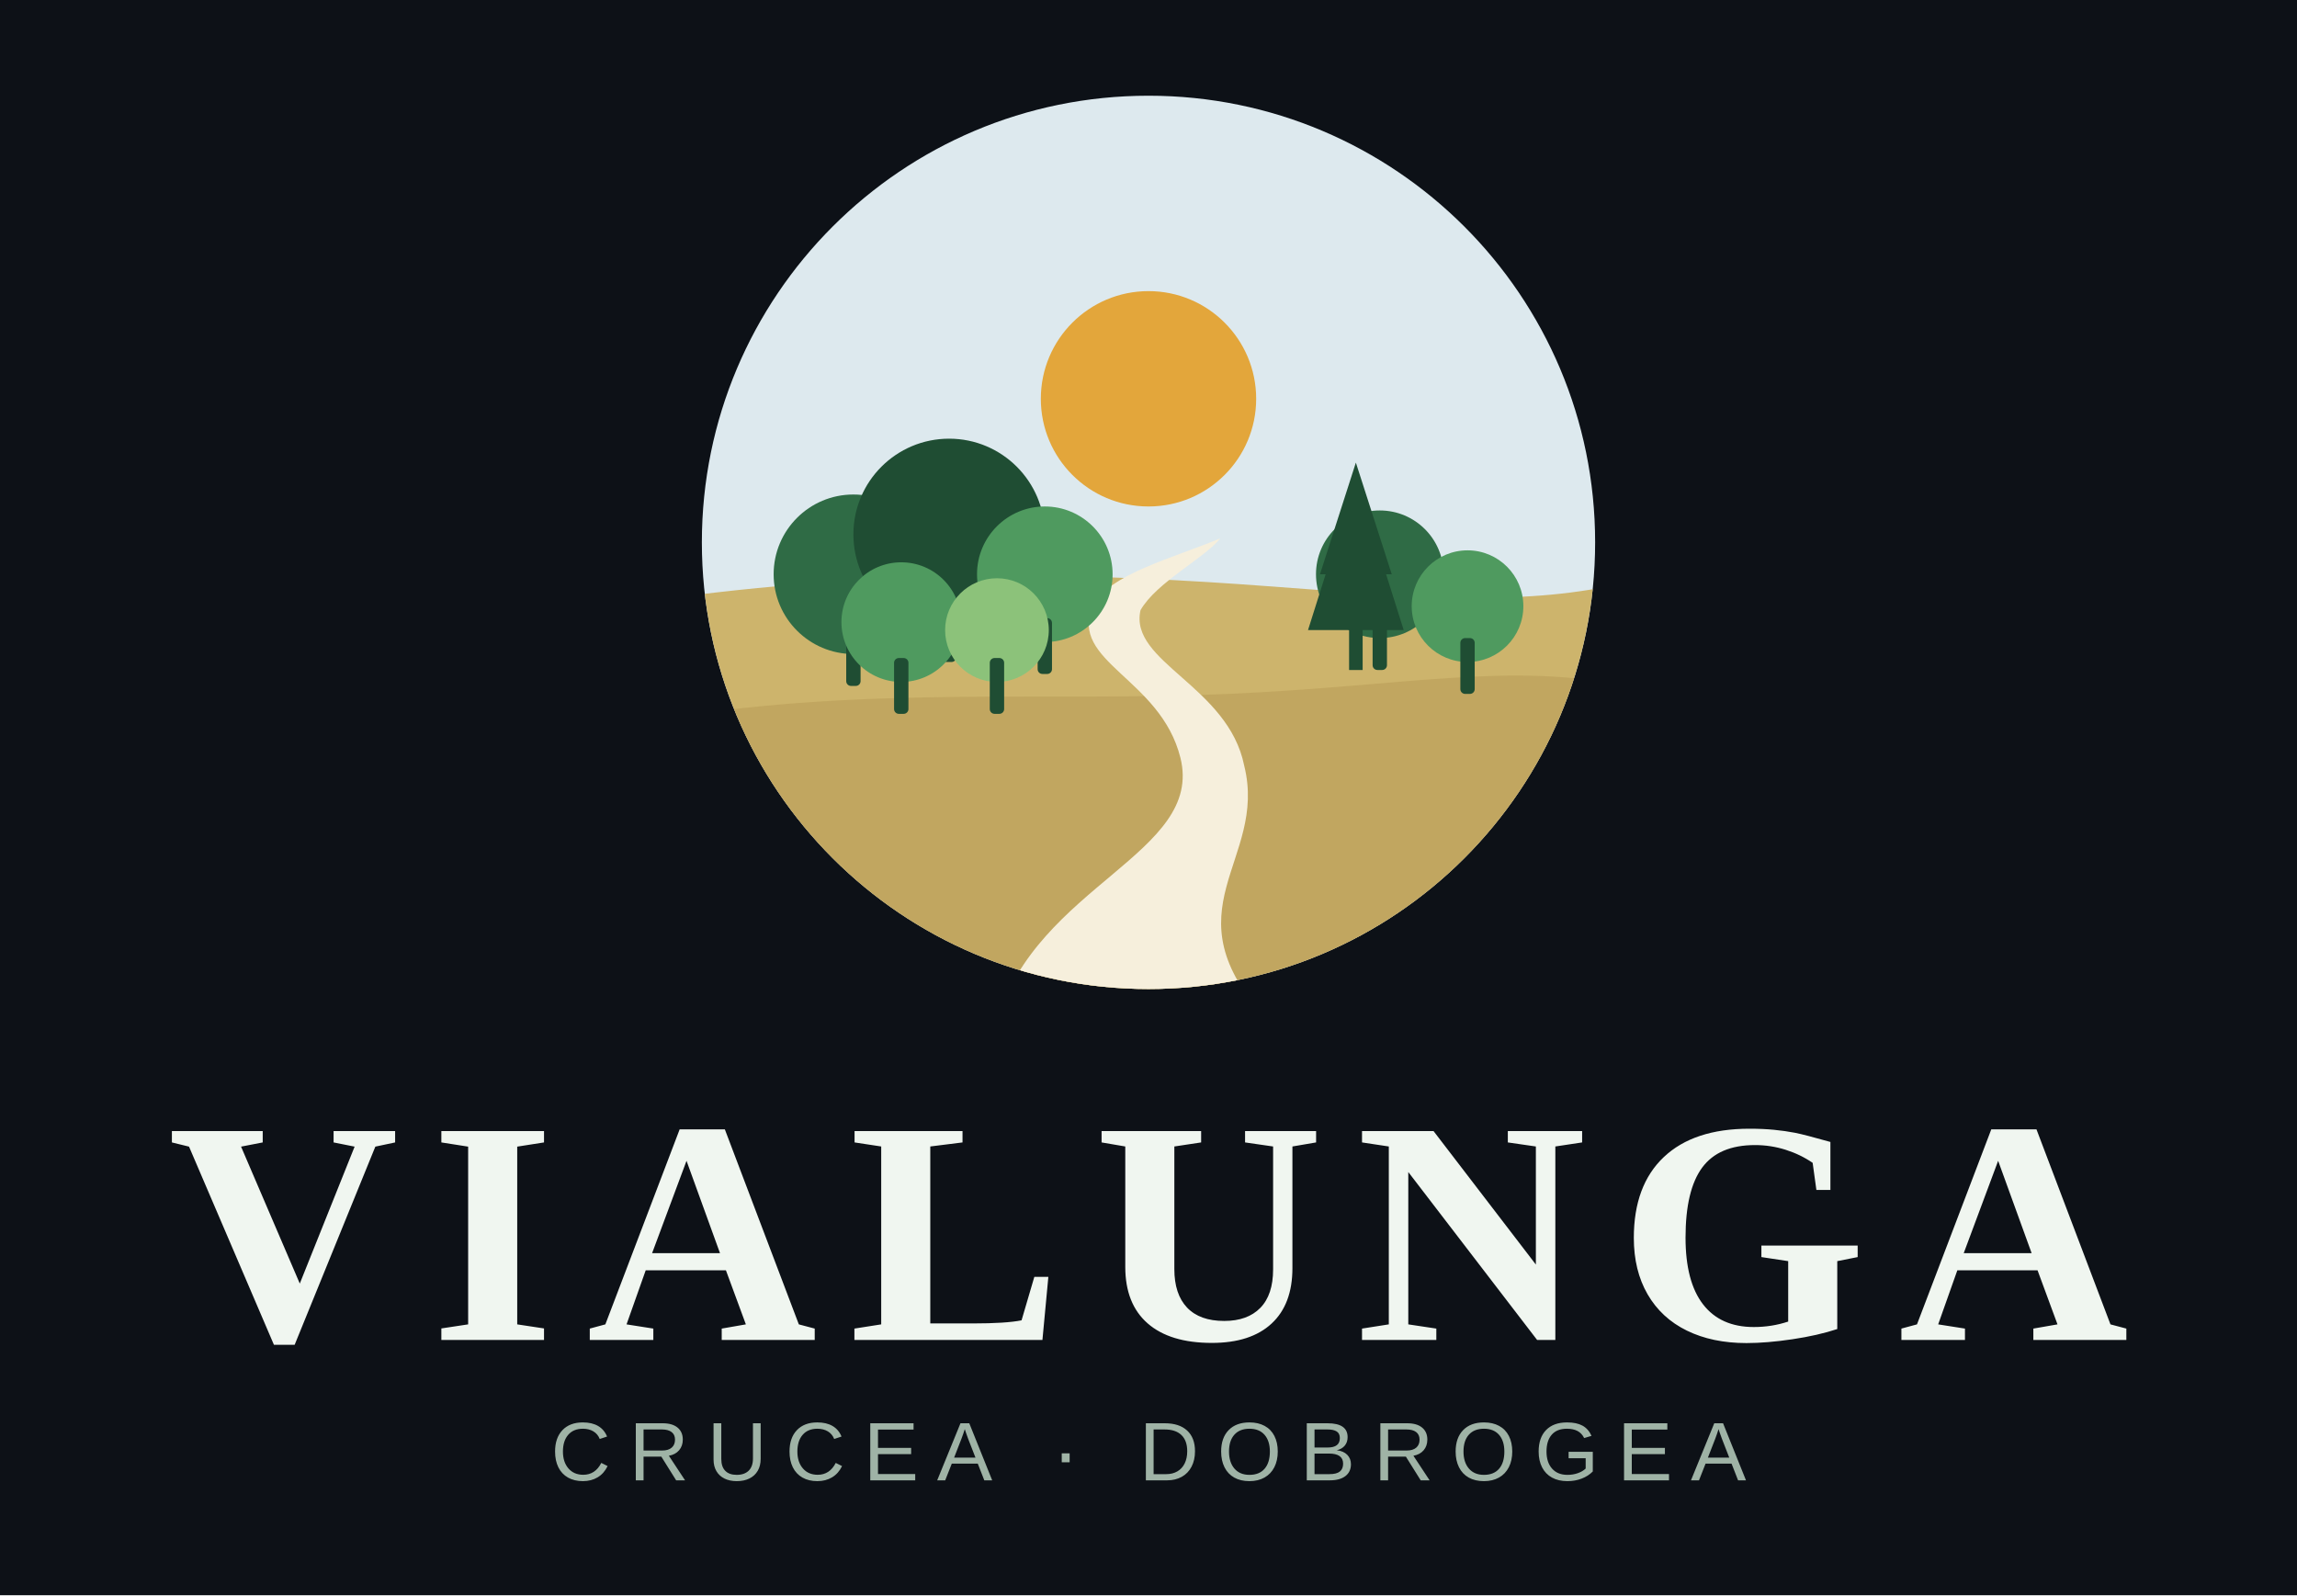
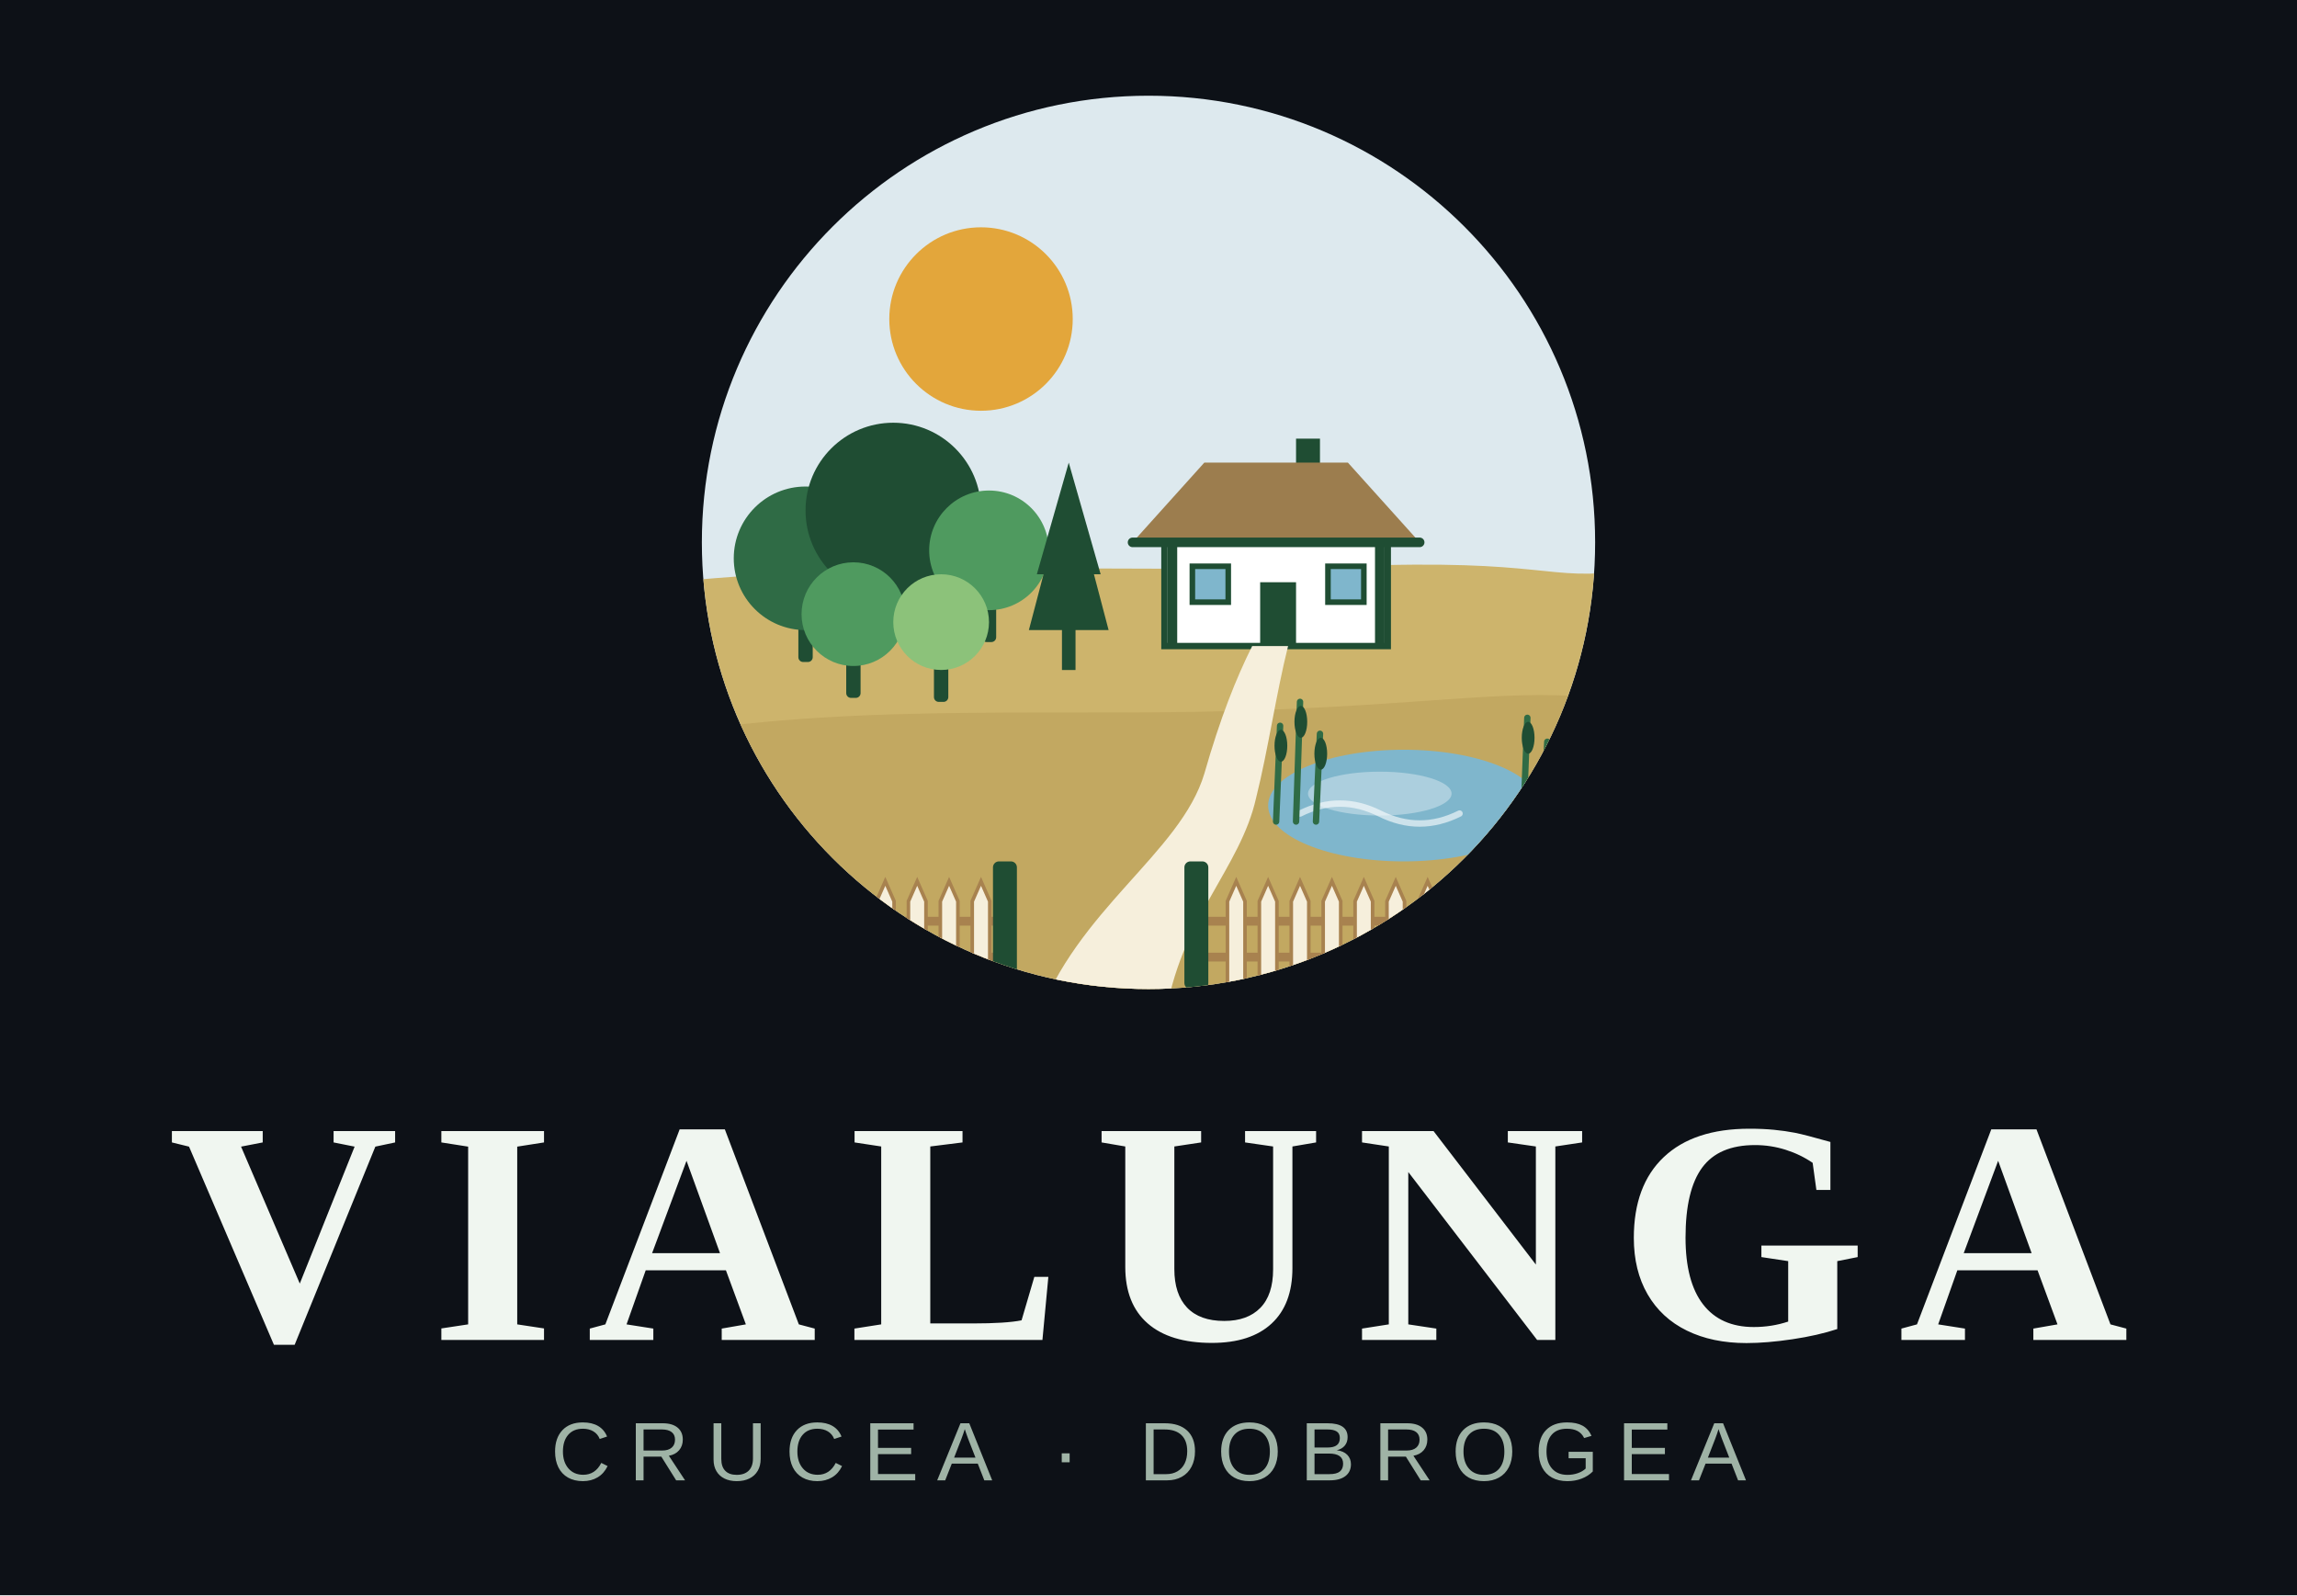
<svg xmlns="http://www.w3.org/2000/svg" viewBox="0 0 720 500" width="720" height="500">
  <rect width="720" height="500" fill="#0d1117" />
  <g transform="translate(210.0 20) scale(1.25)">
    <defs>
      <clipPath id="disc">
        <circle cx="120" cy="120" r="112" />
      </clipPath>
    </defs>
    <circle cx="120" cy="120" r="112" fill="#dde9ee" />
    <g clip-path="url(#disc)">
-       <circle cx="120" cy="84" r="27" fill="#e3a63b" />
-       <path d="M0 134 C 60 126, 110 128, 150 131 S 215 136, 240 130 L240 240 L0 240 Z" fill="#cdb46c" />
-       <path d="M0 164 C 50 156, 95 160, 140 158 S 210 150, 240 156 L240 240 L0 240 Z" fill="#b89b55" opacity=".55" />
-       <path d="M 82 240 C 92 206, 134 198, 128 174 C 123 154, 100 150, 106 136 C 110 128, 126 124, 138 119 C 134 124, 122 130, 118 137 C 115 150, 140 156, 144 176 C 150 200, 124 212, 150 240 Z" fill="#f6efdc" />
-       <circle cx="46" cy="128" r="20" fill="#2f6b45" />
-       <rect x="44.2" y="142" width="3.6" height="14" rx="1.2" fill="#1f4d33" />
-       <circle cx="70" cy="118" r="24" fill="#1f4d33" />
-       <rect x="68.2" y="136" width="3.6" height="14" rx="1.2" fill="#1f4d33" />
-       <circle cx="94" cy="128" r="17" fill="#4f9a5f" />
-       <rect x="92.2" y="139" width="3.6" height="14" rx="1.2" fill="#1f4d33" />
-       <circle cx="58" cy="140" r="15" fill="#4f9a5f" />
-       <rect x="56.2" y="149" width="3.6" height="14" rx="1.2" fill="#1f4d33" />
-       <circle cx="82" cy="142" r="13" fill="#8cc27a" />
-       <rect x="80.2" y="149" width="3.6" height="14" rx="1.2" fill="#1f4d33" />
-       <circle cx="178" cy="128" r="16" fill="#2f6b45" />
-       <rect x="176.2" y="138" width="3.6" height="14" rx="1.2" fill="#1f4d33" />
-       <circle cx="200" cy="136" r="14" fill="#4f9a5f" />
-       <rect x="198.2" y="144" width="3.6" height="14" rx="1.2" fill="#1f4d33" />
-       <path d="M160 142 L172 104 L184 142 Z M163 128 L172 100 L181 128 Z" fill="#1f4d33" />
-       <rect x="170.3" y="140" width="3.4" height="12" fill="#1f4d33" />
+       <circle cx="78" cy="64" r="23" fill="#e3a63b" />
+       <path d="M0 130 C 60 124, 120 128, 170 126 S 220 130, 240 127 L240 240 L0 240 Z" fill="#cdb46c" />
+       <path d="M0 168 C 50 160, 100 164, 150 162 S 215 156, 240 160 L240 240 L0 240 Z" fill="#b89b55" opacity=".5" />
+       <rect x="157" y="94" width="6" height="12" fill="#1f4d33" />
+       <rect x="124" y="118" width="56" height="28" fill="#ffffff" stroke="#1f4d33" stroke-width="1.6" />
+       <path d="M116 120 L188 120 L170 100 L134 100 Z" fill="#9c7d4e" />
+       <path d="M116 120 L188 120" stroke="#1f4d33" stroke-width="2.4" stroke-linecap="round" />
+       <rect x="131" y="126" width="9" height="9" fill="#7fb6cc" stroke="#1f4d33" stroke-width="1.4" />
+       <rect x="165" y="126" width="9" height="9" fill="#7fb6cc" stroke="#1f4d33" stroke-width="1.4" />
+       <rect x="148" y="130" width="9" height="16" fill="#1f4d33" />
+       <rect x="124.8" y="120" width="2.4" height="26" fill="#1f4d33" />
+       <rect x="176.8" y="120" width="2.4" height="26" fill="#1f4d33" />
+       <ellipse cx="184" cy="186" rx="34" ry="14" fill="#7fb6cc" />
+       <ellipse cx="178" cy="183" rx="18" ry="5.5" fill="#ffffff" opacity=".35" />
+       <path d="M158 188 q 10 -5 20 0 t 20 0" fill="none" stroke="#ffffff" stroke-width="1.6" opacity=".6" stroke-linecap="round" />
+       <path d="M152 190 L153 166" stroke="#2f6b45" stroke-width="1.6" stroke-linecap="round" />
+       <ellipse cx="153.2" cy="171" rx="1.6" ry="4" fill="#1f4d33" />
+       <path d="M157 190 L158 160" stroke="#2f6b45" stroke-width="1.6" stroke-linecap="round" />
+       <ellipse cx="158.2" cy="165" rx="1.6" ry="4" fill="#1f4d33" />
+       <path d="M162 190 L163 168" stroke="#2f6b45" stroke-width="1.6" stroke-linecap="round" />
+       <ellipse cx="163.2" cy="173" rx="1.6" ry="4" fill="#1f4d33" />
+       <path d="M214 190 L215 164" stroke="#2f6b45" stroke-width="1.6" stroke-linecap="round" />
+       <ellipse cx="215.2" cy="169" rx="1.6" ry="4" fill="#1f4d33" />
+       <path d="M219 190 L220 170" stroke="#2f6b45" stroke-width="1.6" stroke-linecap="round" />
+       <ellipse cx="220.2" cy="175" rx="1.6" ry="4" fill="#1f4d33" />
+       <path d="M 92 240 C 102 212, 128 198, 134 178 C 138 164, 142 154, 146 146 L 155 146 C 152 158, 150 172, 147 184 C 143 202, 128 214, 124 240 Z" fill="#f6efdc" />
+       <rect x="32.2" y="136" width="3.6" height="14" rx="1.2" fill="#1f4d33" />
+       <circle cx="34" cy="124" r="18" fill="#2f6b45" />
+       <rect x="54.2" y="128" width="3.6" height="14" rx="1.2" fill="#1f4d33" />
+       <circle cx="56" cy="112" r="22" fill="#1f4d33" />
+       <rect x="78.2" y="131" width="3.6" height="14" rx="1.2" fill="#1f4d33" />
+       <circle cx="80" cy="122" r="15" fill="#4f9a5f" />
+       <rect x="44.2" y="145" width="3.6" height="14" rx="1.2" fill="#1f4d33" />
+       <circle cx="46" cy="138" r="13" fill="#4f9a5f" />
+       <rect x="66.2" y="146" width="3.6" height="14" rx="1.2" fill="#1f4d33" />
+       <circle cx="68" cy="140" r="12" fill="#8cc27a" />
+       <path d="M90 142 L100 104 L110 142 Z M92 128 L100 100 L108 128 Z" fill="#1f4d33" />
+       <rect x="98.3" y="140" width="3.4" height="12" fill="#1f4d33" />
+       <path d="M0 215 L84 215 M132 215 L240 215" stroke="#a8824f" stroke-width="2.2" />
+       <path d="M0 224 L84 224 M132 224 L240 224" stroke="#a8824f" stroke-width="2.2" />
+       <path d="M3.8 210 L6 205 L8.2 210 L8.2 231 L3.8 231 Z" fill="#f6efdc" stroke="#a8824f" stroke-width="0.9" />
+       <path d="M11.8 210 L14 205 L16.2 210 L16.2 231 L11.8 231 Z" fill="#f6efdc" stroke="#a8824f" stroke-width="0.9" />
+       <path d="M19.8 210 L22 205 L24.2 210 L24.2 231 L19.8 231 Z" fill="#f6efdc" stroke="#a8824f" stroke-width="0.9" />
+       <path d="M27.8 210 L30 205 L32.2 210 L32.2 231 L27.8 231 Z" fill="#f6efdc" stroke="#a8824f" stroke-width="0.9" />
+       <path d="M35.8 210 L38 205 L40.2 210 L40.2 231 L35.8 231 Z" fill="#f6efdc" stroke="#a8824f" stroke-width="0.9" />
+       <path d="M43.8 210 L46 205 L48.2 210 L48.2 231 L43.8 231 Z" fill="#f6efdc" stroke="#a8824f" stroke-width="0.9" />
+       <path d="M51.8 210 L54 205 L56.2 210 L56.2 231 L51.8 231 Z" fill="#f6efdc" stroke="#a8824f" stroke-width="0.9" />
+       <path d="M59.8 210 L62 205 L64.2 210 L64.2 231 L59.8 231 Z" fill="#f6efdc" stroke="#a8824f" stroke-width="0.9" />
+       <path d="M67.8 210 L70 205 L72.2 210 L72.2 231 L67.8 231 Z" fill="#f6efdc" stroke="#a8824f" stroke-width="0.9" />
+       <path d="M75.8 210 L78 205 L80.2 210 L80.2 231 L75.8 231 Z" fill="#f6efdc" stroke="#a8824f" stroke-width="0.9" />
+       <path d="M139.8 210 L142 205 L144.2 210 L144.2 231 L139.8 231 Z" fill="#f6efdc" stroke="#a8824f" stroke-width="0.9" />
+       <path d="M147.8 210 L150 205 L152.2 210 L152.2 231 L147.8 231 Z" fill="#f6efdc" stroke="#a8824f" stroke-width="0.9" />
+       <path d="M155.8 210 L158 205 L160.2 210 L160.2 231 L155.8 231 Z" fill="#f6efdc" stroke="#a8824f" stroke-width="0.9" />
+       <path d="M163.8 210 L166 205 L168.2 210 L168.2 231 L163.8 231 Z" fill="#f6efdc" stroke="#a8824f" stroke-width="0.9" />
+       <path d="M171.8 210 L174 205 L176.2 210 L176.2 231 L171.8 231 Z" fill="#f6efdc" stroke="#a8824f" stroke-width="0.9" />
+       <path d="M179.8 210 L182 205 L184.2 210 L184.2 231 L179.8 231 Z" fill="#f6efdc" stroke="#a8824f" stroke-width="0.9" />
+       <path d="M187.8 210 L190 205 L192.2 210 L192.2 231 L187.8 231 Z" fill="#f6efdc" stroke="#a8824f" stroke-width="0.9" />
+       <path d="M195.8 210 L198 205 L200.2 210 L200.2 231 L195.8 231 Z" fill="#f6efdc" stroke="#a8824f" stroke-width="0.9" />
+       <path d="M203.8 210 L206 205 L208.2 210 L208.2 231 L203.8 231 Z" fill="#f6efdc" stroke="#a8824f" stroke-width="0.9" />
+       <path d="M211.8 210 L214 205 L216.2 210 L216.2 231 L211.8 231 Z" fill="#f6efdc" stroke="#a8824f" stroke-width="0.9" />
+       <path d="M219.8 210 L222 205 L224.2 210 L224.2 231 L219.8 231 Z" fill="#f6efdc" stroke="#a8824f" stroke-width="0.9" />
+       <path d="M227.8 210 L230 205 L232.2 210 L232.2 231 L227.8 231 Z" fill="#f6efdc" stroke="#a8824f" stroke-width="0.9" />
+       <path d="M235.8 210 L238 205 L240.2 210 L240.2 231 L235.8 231 Z" fill="#f6efdc" stroke="#a8824f" stroke-width="0.9" />
+       <rect x="81" y="200" width="6" height="32" rx="1.5" fill="#1f4d33" />
+       <rect x="129" y="200" width="6" height="32" rx="1.5" fill="#1f4d33" />
    </g>
  </g>
  <g transform="translate(52.75879 420) scale(1.0)">
    <path d="M71.094 -65.479V-61.914L64.893 -60.596L39.6 1.514H33.105L6.494 -60.596L1.123 -61.914V-65.479H29.59V-61.914L22.803 -60.596L41.211 -17.676L58.398 -60.596L51.807 -61.914V-65.479Z M109.365 -4.883 117.764 -3.613V0.0H85.586V-3.613L93.984 -4.883V-60.596L85.586 -61.914V-65.479H117.764V-61.914L109.365 -60.596Z M152.031 -3.564V0.0H132.109V-3.564L136.992 -4.883L160.283 -66.016H174.443L197.637 -4.883L202.617 -3.564V0.0H173.467V-3.564L181.035 -4.883L174.785 -21.826H149.639L143.633 -4.883ZM162.432 -56.152 151.641 -27.197H172.93Z M248.945 -61.914 238.838 -60.645V-5.176H252.168Q262.568 -5.176 267.451 -6.152L271.455 -19.775H275.85L273.994 0.0H215.059V-3.564L223.457 -4.883V-60.645L215.107 -61.914V-65.479H248.945Z M330.967 -5.957Q338.291 -5.957 342.295 -10.059Q346.299 -14.16 346.299 -22.119V-60.645L337.51 -61.914V-65.479H359.775V-61.914L352.354 -60.645V-22.51Q352.354 -11.182 345.811 -5.127Q339.268 0.928 327.109 0.928Q313.975 0.928 306.968 -5.2Q299.961 -11.328 299.961 -22.9V-60.645L292.539 -61.914V-65.479H323.74V-61.914L315.342 -60.645V-22.217Q315.342 -14.355 319.321 -10.156Q323.301 -5.957 330.967 -5.957Z M428.662 -60.645 419.873 -61.914V-65.479H443.164V-61.914L434.766 -60.645V0.0H429.053L388.672 -52.637V-4.883L397.461 -3.564V0.0H374.17V-3.564L382.568 -4.883V-60.645L374.17 -61.914V-65.479H396.582L428.662 -23.633Z M523.135 -3.418Q517.08 -1.416 509.072 -0.22Q501.064 0.977 494.668 0.977Q483.975 0.977 475.991 -2.93Q468.008 -6.836 463.687 -14.307Q459.365 -21.777 459.365 -31.982Q459.365 -48.438 468.765 -57.324Q478.164 -66.211 495.596 -66.211Q499.844 -66.211 503.335 -65.869Q506.826 -65.527 509.854 -64.941Q512.881 -64.355 520.986 -62.061V-47.021H516.592L515.42 -55.518Q511.562 -58.154 506.924 -59.619Q502.285 -61.084 497.354 -61.084Q485.977 -61.084 480.776 -54.004Q475.576 -46.924 475.576 -32.08Q475.576 -18.262 481.069 -11.157Q486.562 -4.053 496.963 -4.053Q502.627 -4.053 507.754 -5.762V-24.707L499.355 -25.977V-29.59H529.531V-25.977L523.135 -24.707Z M563.164 -3.564V0.0H543.242V-3.564L548.125 -4.883L571.416 -66.016H585.576L608.77 -4.883L613.75 -3.564V0.0H584.6V-3.564L592.168 -4.883L585.918 -21.826H560.771L554.766 -4.883ZM573.564 -56.152 562.773 -27.197H584.062Z" fill="#f0f6f0" />
    <path transform="translate(119.9094 44)" d="M10.055 -16.174Q7.084 -16.174 5.434 -14.263Q3.783 -12.353 3.783 -9.026Q3.783 -5.738 5.503 -3.739Q7.224 -1.739 10.156 -1.739Q13.914 -1.739 15.806 -5.459L17.786 -4.469Q16.682 -2.158 14.682 -0.952Q12.683 0.254 10.042 0.254Q7.338 0.254 5.364 -0.87Q3.39 -1.993 2.355 -4.082Q1.32 -6.17 1.32 -9.026Q1.32 -13.305 3.631 -15.729Q5.941 -18.154 10.029 -18.154Q12.886 -18.154 14.803 -17.037Q16.72 -15.92 17.621 -13.724L15.323 -12.962Q14.701 -14.523 13.324 -15.349Q11.946 -16.174 10.055 -16.174Z M39.274 0.0 34.627 -7.427H29.054V0.0H26.629V-17.888H35.046Q38.068 -17.888 39.712 -16.536Q41.356 -15.184 41.356 -12.771Q41.356 -10.778 40.194 -9.42Q39.032 -8.062 36.989 -7.706L42.067 0.0ZM38.918 -12.746Q38.918 -14.308 37.858 -15.126Q36.798 -15.945 34.805 -15.945H29.054V-9.344H34.907Q36.824 -9.344 37.871 -10.239Q38.918 -11.134 38.918 -12.746Z M58.273 0.254Q56.077 0.254 54.439 -0.546Q52.801 -1.346 51.9 -2.869Q50.999 -4.393 50.999 -6.5V-17.888H53.423V-6.703Q53.423 -4.253 54.668 -2.983Q55.912 -1.714 58.26 -1.714Q60.672 -1.714 62.012 -3.028Q63.351 -4.342 63.351 -6.868V-17.888H65.763V-6.729Q65.763 -4.558 64.843 -2.983Q63.922 -1.409 62.24 -0.578Q60.558 0.254 58.273 0.254Z M83.544 -16.174Q80.573 -16.174 78.923 -14.263Q77.272 -12.353 77.272 -9.026Q77.272 -5.738 78.993 -3.739Q80.713 -1.739 83.645 -1.739Q87.403 -1.739 89.295 -5.459L91.275 -4.469Q90.171 -2.158 88.171 -0.952Q86.172 0.254 83.531 0.254Q80.827 0.254 78.853 -0.87Q76.879 -1.993 75.844 -4.082Q74.809 -6.17 74.809 -9.026Q74.809 -13.305 77.12 -15.729Q79.431 -18.154 83.518 -18.154Q86.375 -18.154 88.292 -17.037Q90.209 -15.92 91.11 -13.724L88.812 -12.962Q88.19 -14.523 86.813 -15.349Q85.435 -16.174 83.544 -16.174Z M100.118 0.0V-17.888H113.69V-15.907H102.543V-10.169H112.928V-8.214H102.543V-1.98H114.21V0.0Z M135.863 0.0 133.819 -5.23H125.668L123.612 0.0H121.098L128.398 -17.888H131.153L138.338 0.0ZM129.744 -16.06 129.629 -15.704Q129.312 -14.65 128.69 -13.0L126.405 -7.122H133.095L130.797 -13.025Q130.442 -13.901 130.086 -15.006Z M160.138 -5.662V-8.455H162.613V-5.662Z M201.907 -9.128Q201.907 -6.36 200.828 -4.285Q199.749 -2.209 197.768 -1.104Q195.788 0.0 193.198 0.0H186.507V-17.888H192.423Q196.968 -17.888 199.438 -15.609Q201.907 -13.33 201.907 -9.128ZM199.469 -9.128Q199.469 -12.454 197.647 -14.2Q195.826 -15.945 192.373 -15.945H188.932V-1.942H192.918Q194.886 -1.942 196.378 -2.806Q197.87 -3.669 198.669 -5.294Q199.469 -6.919 199.469 -9.128Z M227.85 -9.026Q227.85 -6.221 226.778 -4.113Q225.705 -2.006 223.699 -0.876Q221.693 0.254 218.964 0.254Q216.209 0.254 214.209 -0.863Q212.21 -1.98 211.156 -4.094Q210.102 -6.208 210.102 -9.026Q210.102 -13.317 212.451 -15.736Q214.8 -18.154 218.989 -18.154Q221.719 -18.154 223.724 -17.069Q225.73 -15.983 226.79 -13.914Q227.85 -11.845 227.85 -9.026ZM225.375 -9.026Q225.375 -12.365 223.705 -14.27Q222.036 -16.174 218.989 -16.174Q215.917 -16.174 214.241 -14.295Q212.565 -12.416 212.565 -9.026Q212.565 -5.662 214.26 -3.688Q215.955 -1.714 218.964 -1.714Q222.061 -1.714 223.718 -3.625Q225.375 -5.535 225.375 -9.026Z M250.785 -5.04Q250.785 -2.653 249.046 -1.327Q247.307 0.0 244.209 0.0H236.947V-17.888H243.447Q249.744 -17.888 249.744 -13.546Q249.744 -11.959 248.856 -10.88Q247.967 -9.801 246.342 -9.433Q248.475 -9.179 249.63 -8.004Q250.785 -6.83 250.785 -5.04ZM247.307 -13.254Q247.307 -14.701 246.316 -15.323Q245.326 -15.945 243.447 -15.945H239.372V-10.283H243.447Q245.39 -10.283 246.348 -11.013Q247.307 -11.743 247.307 -13.254ZM248.335 -5.23Q248.335 -8.392 243.892 -8.392H239.372V-1.942H244.082Q246.304 -1.942 247.319 -2.768Q248.335 -3.593 248.335 -5.23Z M272.654 0.0 268.007 -7.427H262.434V0.0H260.009V-17.888H268.426Q271.448 -17.888 273.092 -16.536Q274.736 -15.184 274.736 -12.771Q274.736 -10.778 273.574 -9.42Q272.412 -8.062 270.369 -7.706L275.447 0.0ZM272.298 -12.746Q272.298 -14.308 271.238 -15.126Q270.178 -15.945 268.185 -15.945H262.434V-9.344H268.286Q270.203 -9.344 271.251 -10.239Q272.298 -11.134 272.298 -12.746Z M301.352 -9.026Q301.352 -6.221 300.279 -4.113Q299.207 -2.006 297.201 -0.876Q295.195 0.254 292.465 0.254Q289.711 0.254 287.711 -0.863Q285.712 -1.98 284.658 -4.094Q283.604 -6.208 283.604 -9.026Q283.604 -13.317 285.953 -15.736Q288.301 -18.154 292.491 -18.154Q295.22 -18.154 297.226 -17.069Q299.232 -15.983 300.292 -13.914Q301.352 -11.845 301.352 -9.026ZM298.877 -9.026Q298.877 -12.365 297.207 -14.27Q295.538 -16.174 292.491 -16.174Q289.419 -16.174 287.743 -14.295Q286.067 -12.416 286.067 -9.026Q286.067 -5.662 287.762 -3.688Q289.457 -1.714 292.465 -1.714Q295.563 -1.714 297.22 -3.625Q298.877 -5.535 298.877 -9.026Z M309.624 -9.026Q309.624 -13.381 311.96 -15.768Q314.296 -18.154 318.523 -18.154Q321.494 -18.154 323.348 -17.151Q325.201 -16.148 326.204 -13.939L323.893 -13.254Q323.132 -14.777 321.792 -15.476Q320.453 -16.174 318.46 -16.174Q315.362 -16.174 313.725 -14.301Q312.087 -12.429 312.087 -9.026Q312.087 -5.637 313.826 -3.675Q315.565 -1.714 318.638 -1.714Q320.39 -1.714 321.907 -2.247Q323.424 -2.78 324.363 -3.694V-6.919H319.018V-8.95H326.598V-2.78Q325.176 -1.333 323.113 -0.54Q321.05 0.254 318.638 0.254Q315.832 0.254 313.801 -0.863Q311.769 -1.98 310.697 -4.082Q309.624 -6.183 309.624 -9.026Z M336.393 0.0V-17.888H349.964V-15.907H338.818V-10.169H349.202V-8.214H338.818V-1.98H350.485V0.0Z M372.137 0.0 370.093 -5.23H361.943L359.886 0.0H357.373L364.672 -17.888H367.427L374.613 0.0ZM366.018 -16.06 365.904 -15.704Q365.586 -14.65 364.964 -13.0L362.679 -7.122H369.37L367.072 -13.025Q366.716 -13.901 366.361 -15.006Z" fill="#9fb3a6" />
  </g>
</svg>
